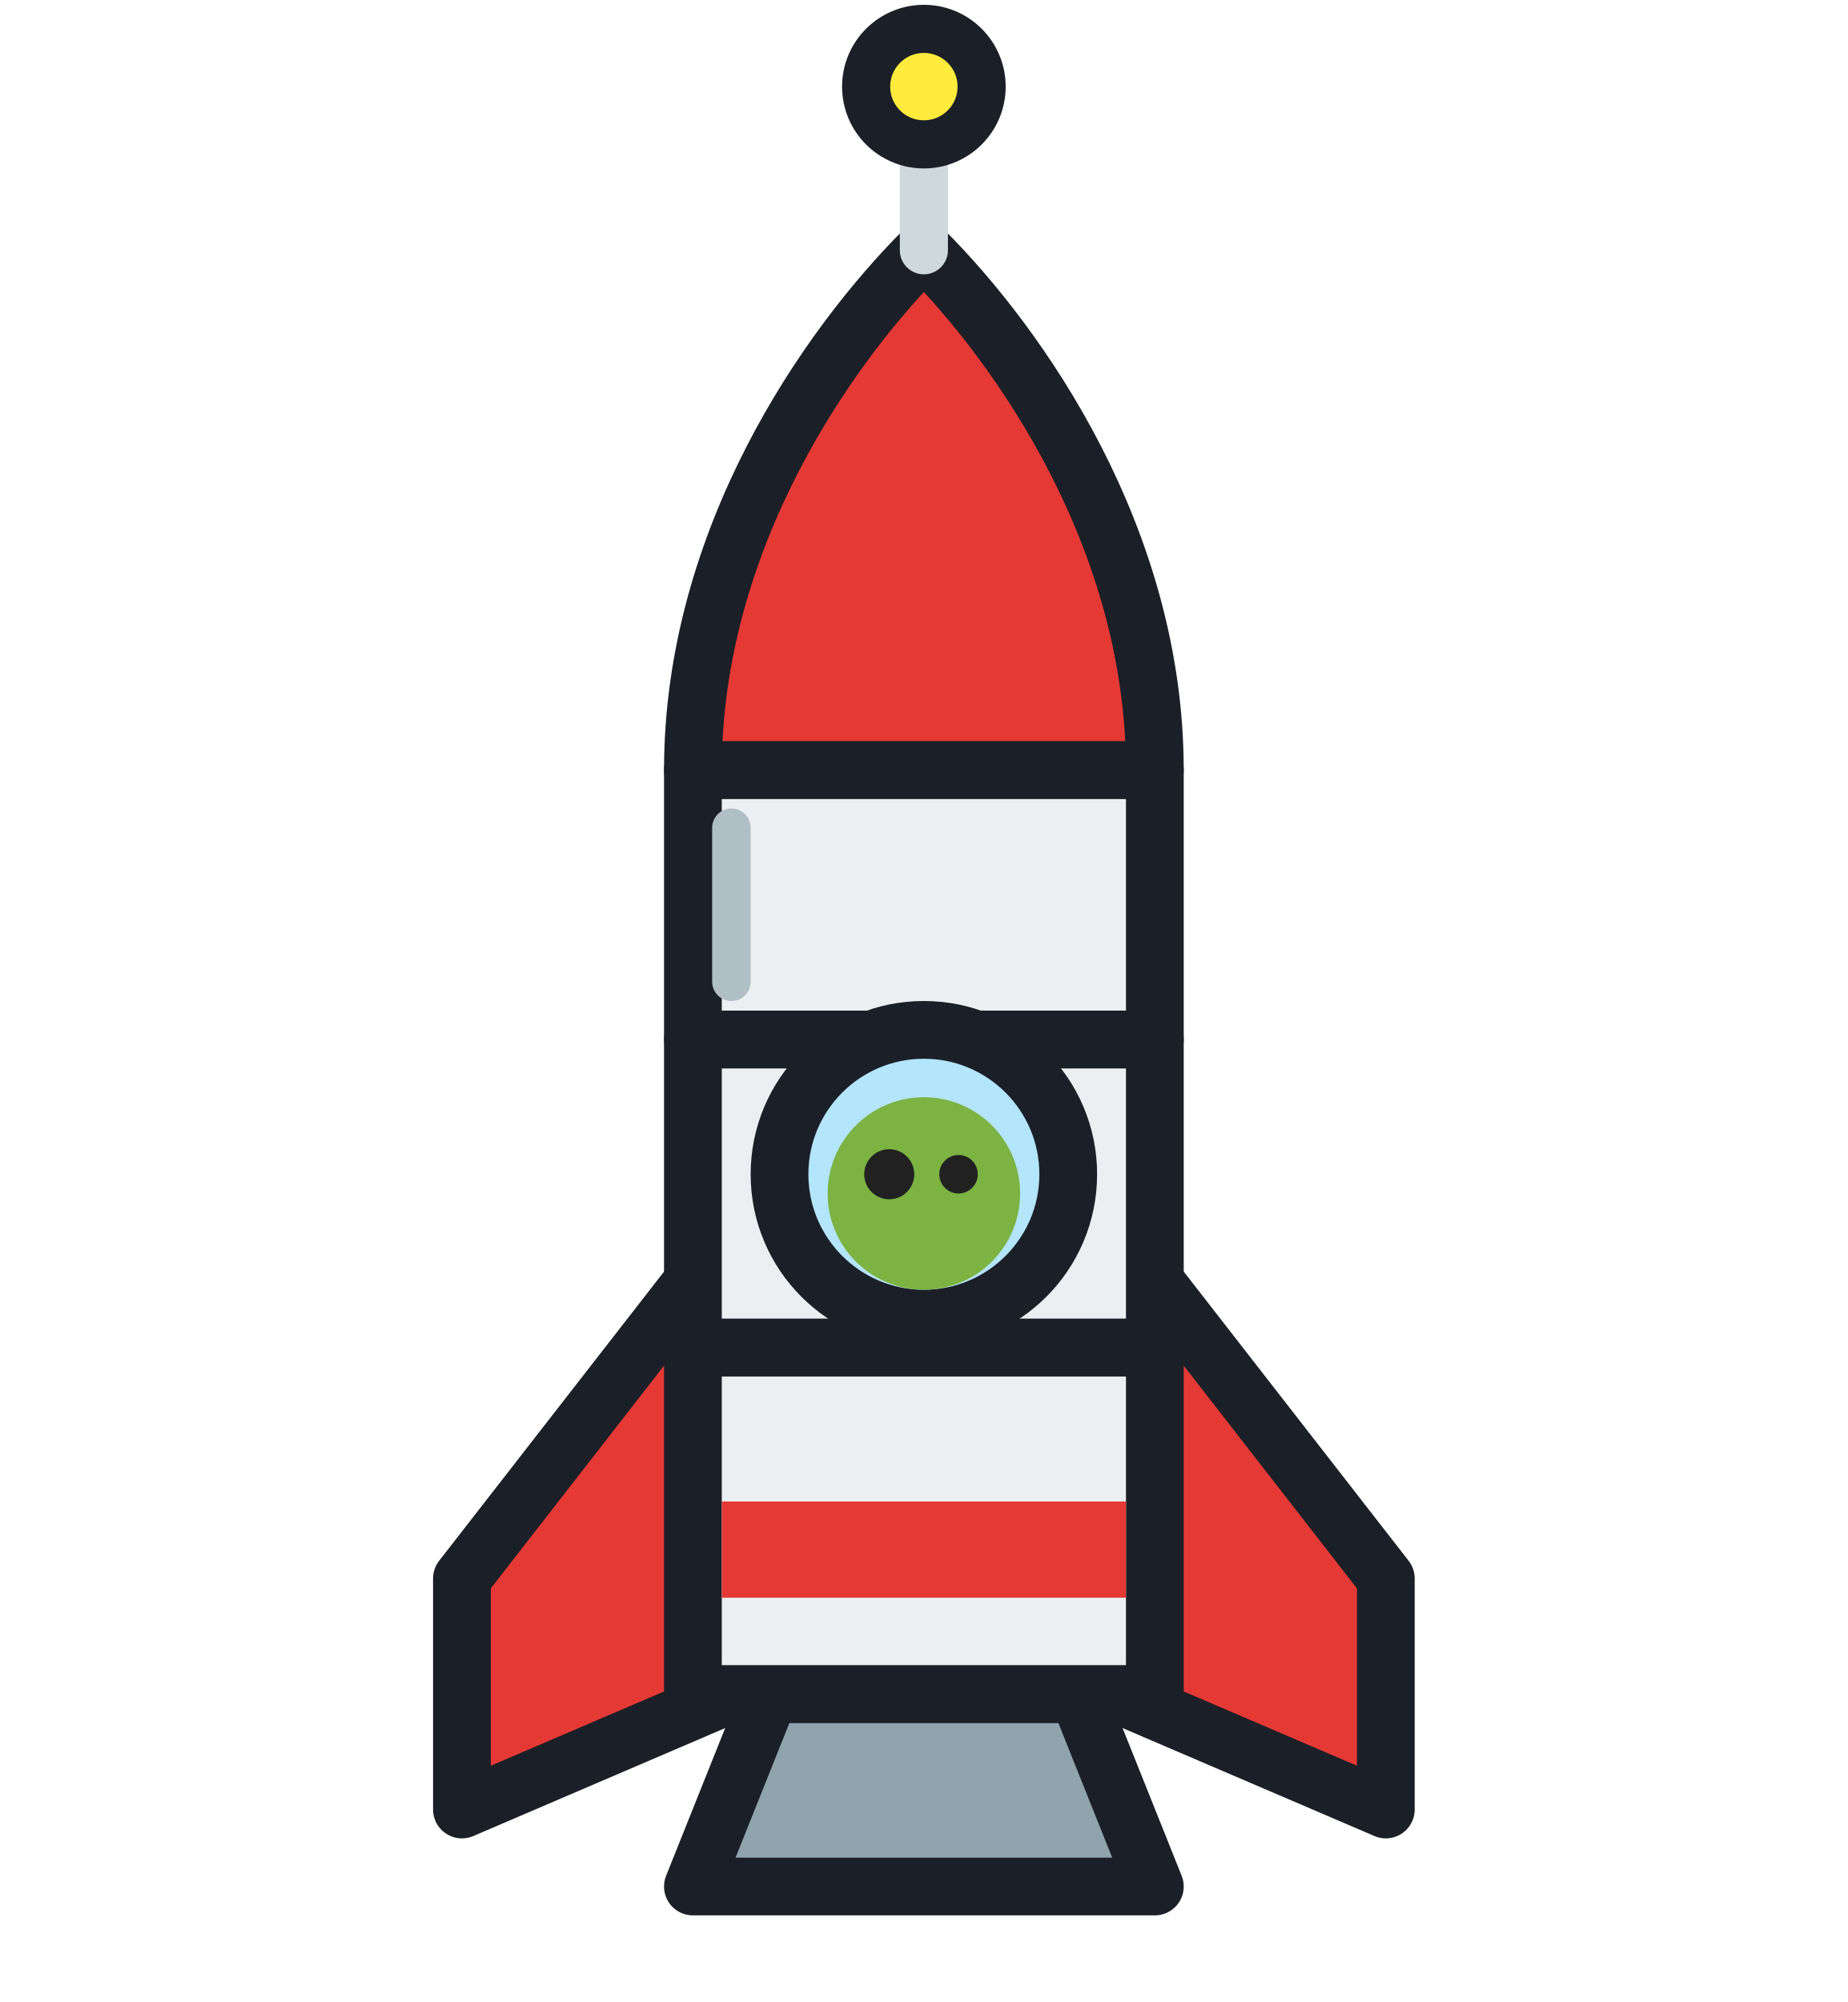
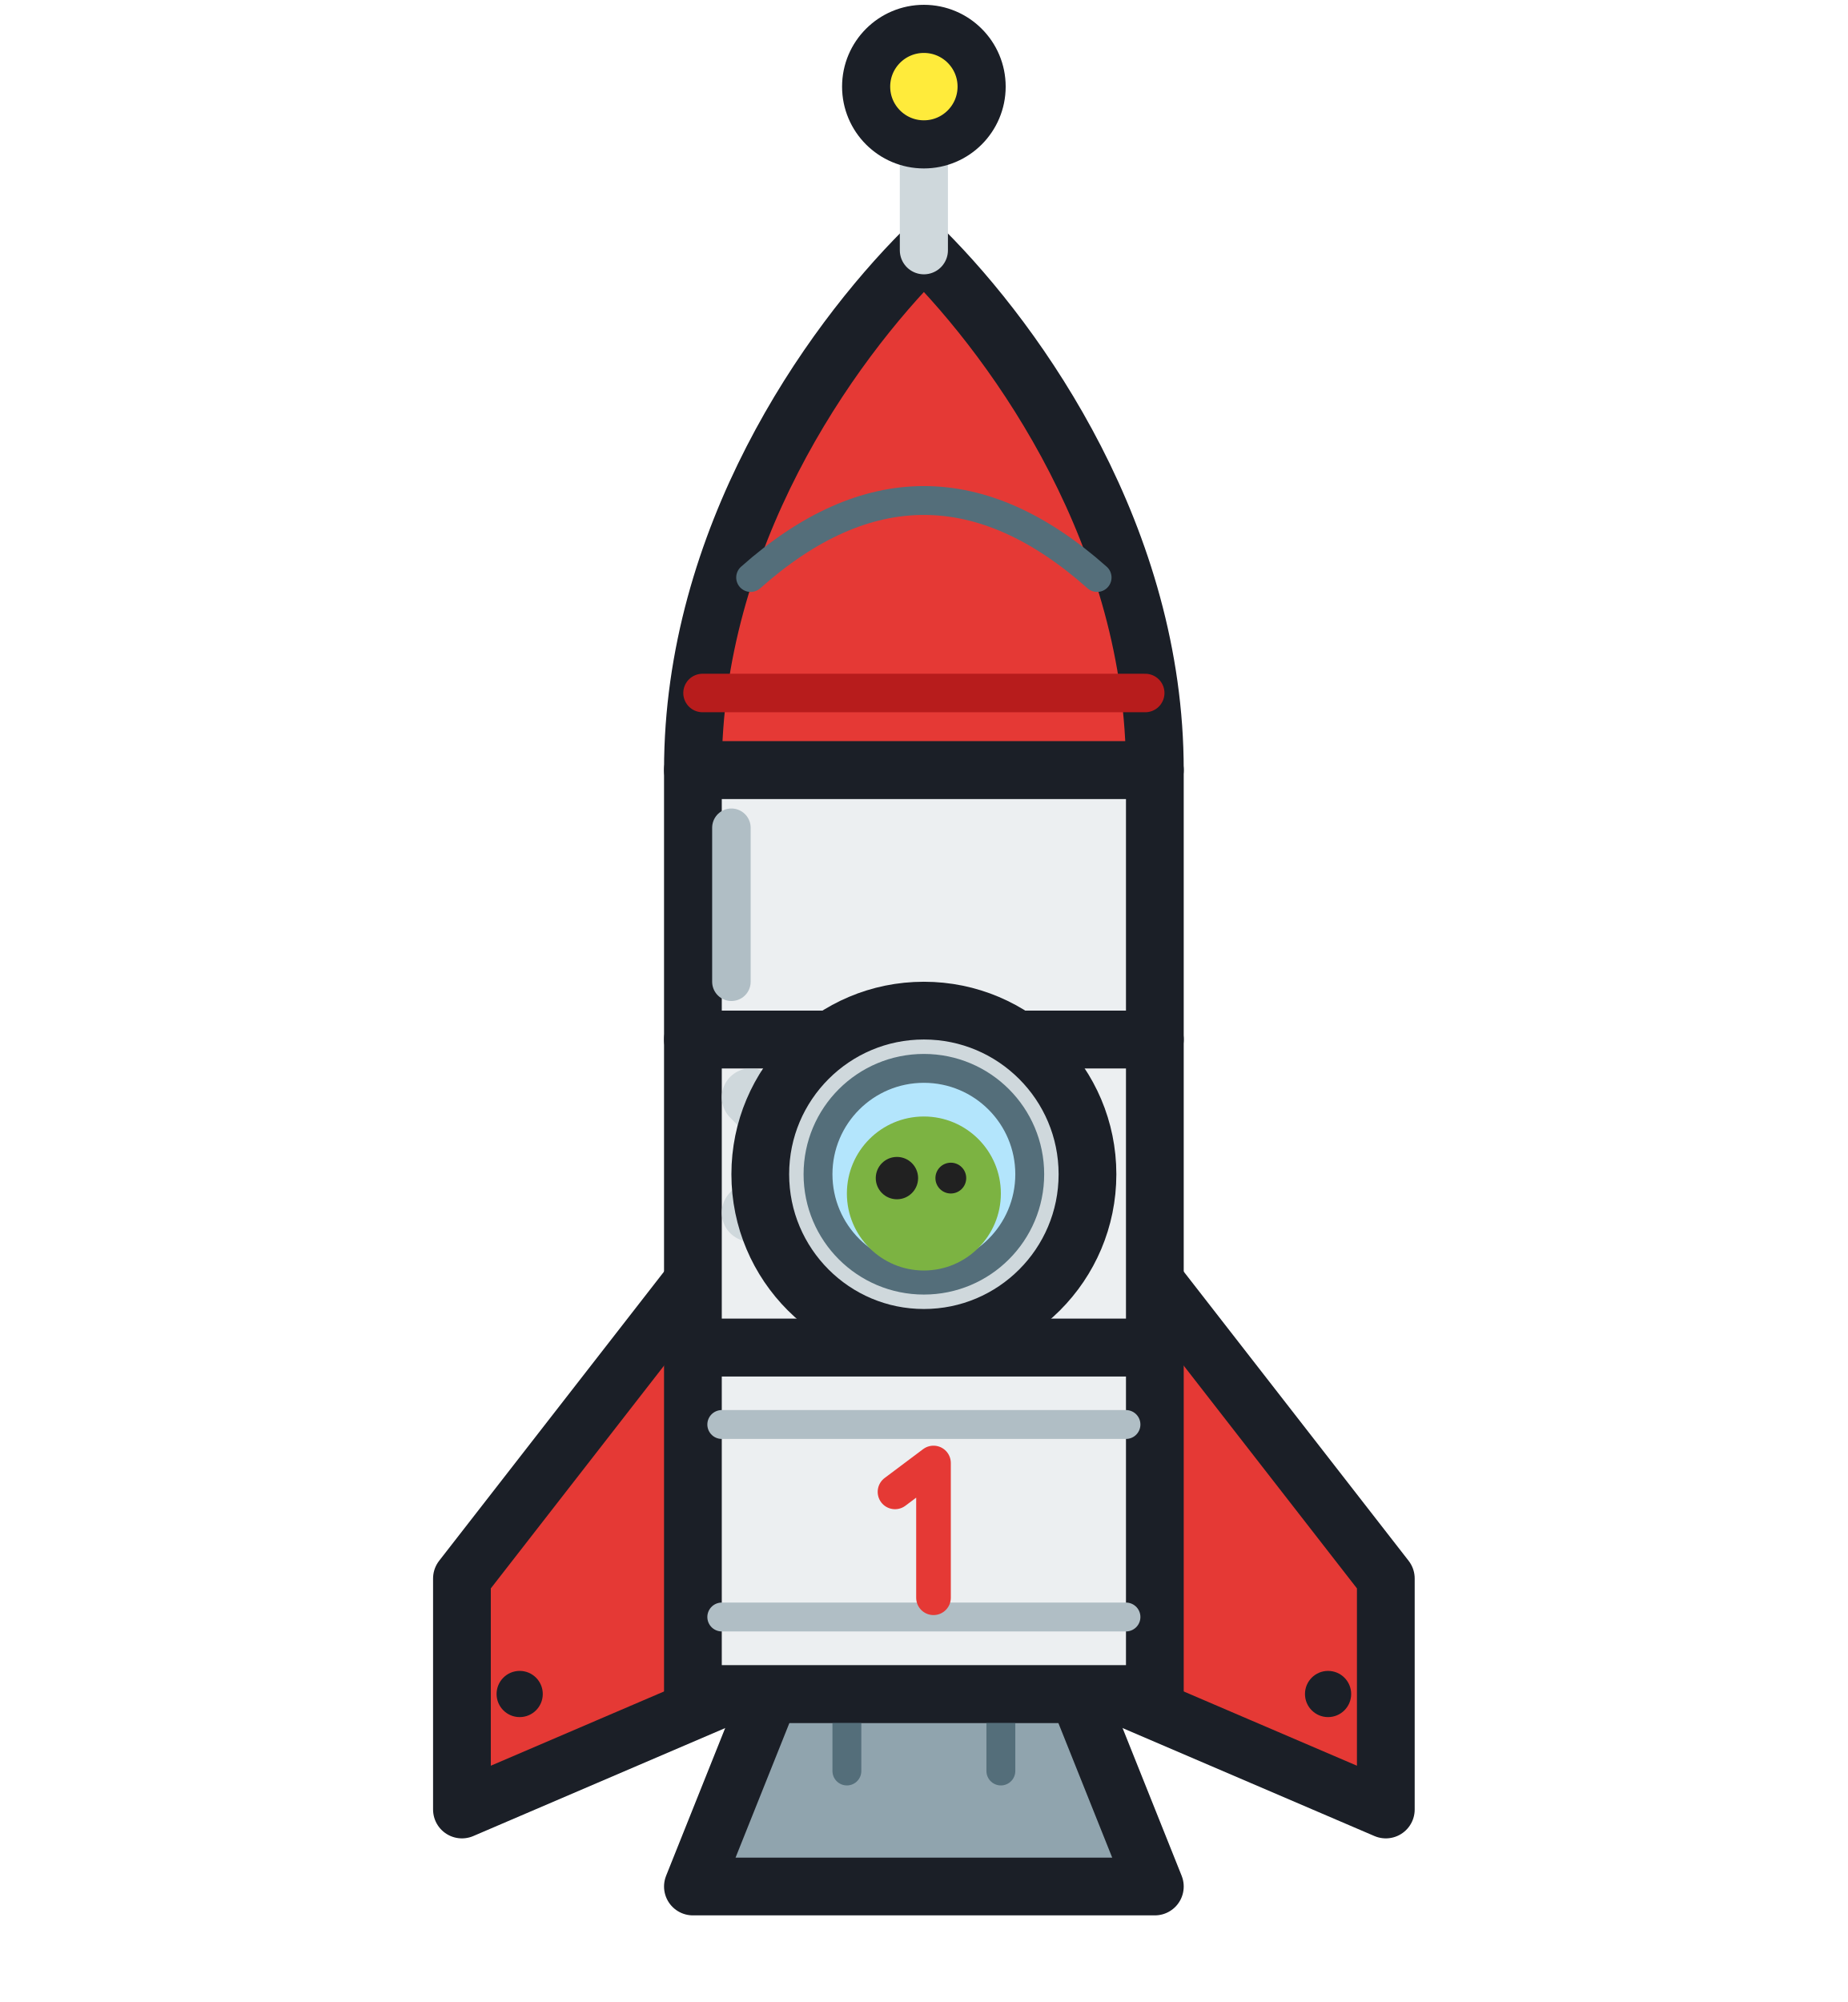
<svg xmlns="http://www.w3.org/2000/svg" viewBox="-16 -8 96 104">
-   <path d="M22 56 L8 74 V86 L22 80 Z" fill="#e53935" stroke="#1b1f27" stroke-width="3" stroke-linejoin="round" stroke-linecap="round" />
-   <path d="M42 56 L56 74 V86 L42 80 Z" fill="#e53935" stroke="#1b1f27" stroke-width="3" stroke-linejoin="round" stroke-linecap="round" />
-   <path d="M24 80 H40 L44 90 H20 Z" fill="#90a4ae" stroke="#1b1f27" stroke-width="3" stroke-linejoin="round" stroke-linecap="round" />
+   <g>
+     <path d="M22 56 L8 74 V86 L22 80 Z" fill="#e53935" stroke="#1b1f27" stroke-width="3" stroke-linejoin="round" stroke-linecap="round" />
+     <circle cx="11" cy="80" r="1.2" fill="#1b1f27" />
+   </g>
+   <g>
+     <path d="M42 56 L56 74 V86 L42 80 Z" fill="#e53935" stroke="#1b1f27" stroke-width="3" stroke-linejoin="round" stroke-linecap="round" />
+     <circle cx="53" cy="80" r="1.2" fill="#1b1f27" />
+   </g>
+   <g>
+     <path d="M24 80 H40 L44 90 H20 Z" fill="#90a4ae" stroke="#1b1f27" stroke-width="3" stroke-linejoin="round" stroke-linecap="round" />
+     <path d="M28 80 V84 M36 80 V84" fill="none" stroke="#546e7a" stroke-width="1.5" stroke-linejoin="round" stroke-linecap="round" />
+   </g>
  <g>
    <rect x="20" y="62" width="24" height="18" fill="#eceff1" stroke="#1b1f27" stroke-width="3" stroke-linejoin="round" stroke-linecap="round" />
-     <rect x="21.5" y="70" width="21" height="5" fill="#e53935" />
+     <path d="M21.5 66 H42.5 M21.5 76 H42.5" fill="none" stroke="#b0bec5" stroke-width="1.5" stroke-linejoin="round" stroke-linecap="round" />
+     <path d="M30.5 69.5 L32.5 68 V75" fill="none" stroke="#e53935" stroke-width="1.8" stroke-linejoin="round" stroke-linecap="round" />
  </g>
-   <rect x="20" y="46" width="24" height="16" fill="#eceff1" stroke="#1b1f27" stroke-width="3" stroke-linejoin="round" stroke-linecap="round" />
+   <g>
+     <rect x="20" y="46" width="24" height="16" fill="#eceff1" stroke="#1b1f27" stroke-width="3" stroke-linejoin="round" stroke-linecap="round" />
+     <path d="M23 49 L29 55 M29 49 L23 55" fill="none" stroke="#cfd8dc" stroke-width="3" stroke-linejoin="round" stroke-linecap="round" />
+   </g>
  <g>
    <rect x="20" y="32" width="24" height="14" fill="#eceff1" stroke="#1b1f27" stroke-width="3" stroke-linejoin="round" stroke-linecap="round" />
    <path d="M22 35 V43" fill="none" stroke="#b0bec5" stroke-width="2" stroke-linejoin="round" stroke-linecap="round" />
  </g>
-   <path d="M20 32 C20 20 27 10 32 5 C37 10 44 20 44 32 Z" fill="#e53935" stroke="#1b1f27" stroke-width="3" stroke-linejoin="round" stroke-linecap="round" />
  <g>
-     <circle cx="32" cy="53" r="7.5" fill="#b3e5fc" stroke="#1b1f27" stroke-width="3" stroke-linejoin="round" stroke-linecap="round" />
-     <circle cx="32" cy="54" r="5" fill="#7cb342" />
-     <circle cx="30.2" cy="53" r="1.3" fill="#212121" />
-     <circle cx="33.8" cy="53" r="1" fill="#212121" />
+     <path d="M20 32 C20 20 27 10 32 5 C37 10 44 20 44 32 Z" fill="#e53935" stroke="#1b1f27" stroke-width="3" stroke-linejoin="round" stroke-linecap="round" />
+     <path d="M20.5 28 H43.5" fill="none" stroke="#b71c1c" stroke-width="2" stroke-linejoin="round" stroke-linecap="round" />
+     <path d="M23 22 Q32 14 41 22" fill="none" stroke="#546e7a" stroke-width="1.5" stroke-linejoin="round" stroke-linecap="round" />
+   </g>
+   <g>
+     <circle cx="32" cy="53" r="8.5" fill="#cfd8dc" stroke="#1b1f27" stroke-width="3" stroke-linejoin="round" stroke-linecap="round" />
+     <circle cx="32" cy="53" r="5.5" fill="#b3e5fc" stroke="#546e7a" stroke-width="1.5" />
+     <circle cx="32" cy="54" r="4" fill="#7cb342" />
+     <circle cx="30.6" cy="53.2" r="1.1" fill="#212121" />
+     <circle cx="33.4" cy="53.2" r="0.8" fill="#212121" />
  </g>
  <g>
    <path d="M32 5 V-1" fill="none" stroke="#cfd8dc" stroke-width="2.5" stroke-linejoin="round" stroke-linecap="round" />
    <circle cx="32" cy="-3.5" r="3" fill="#ffeb3b" stroke="#1b1f27" stroke-width="2.5" stroke-linejoin="round" stroke-linecap="round" />
  </g>
</svg>
